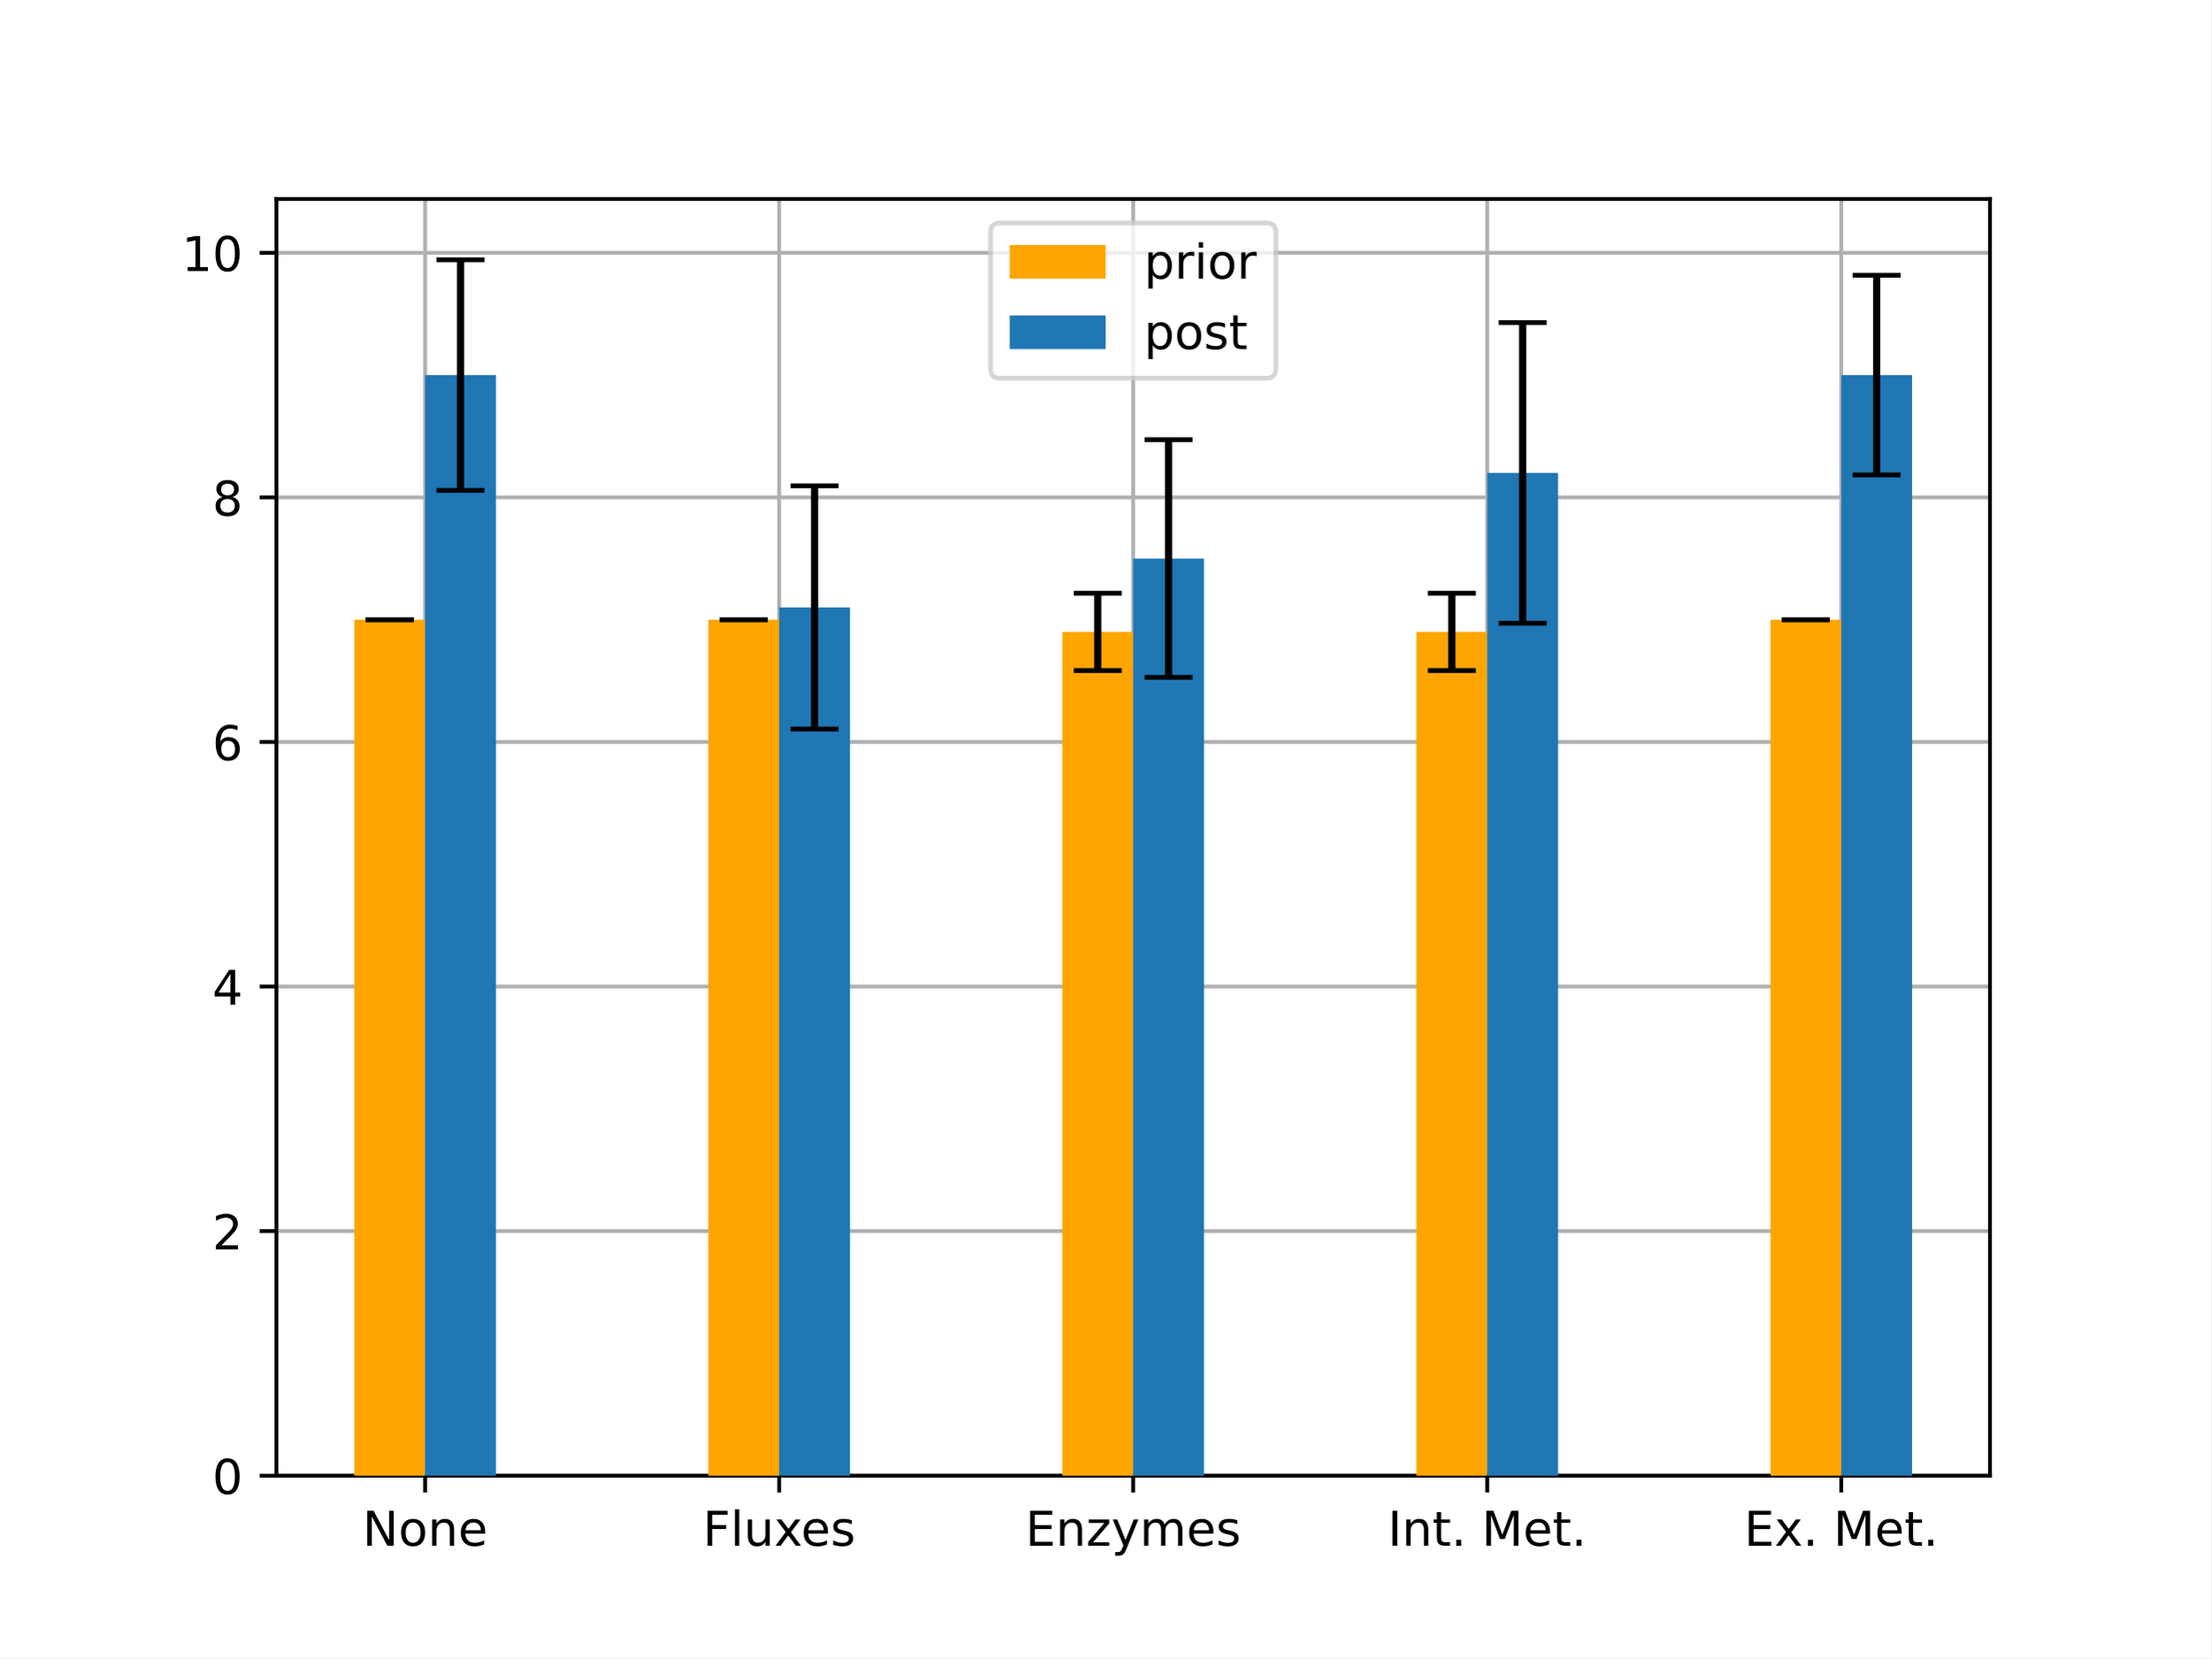
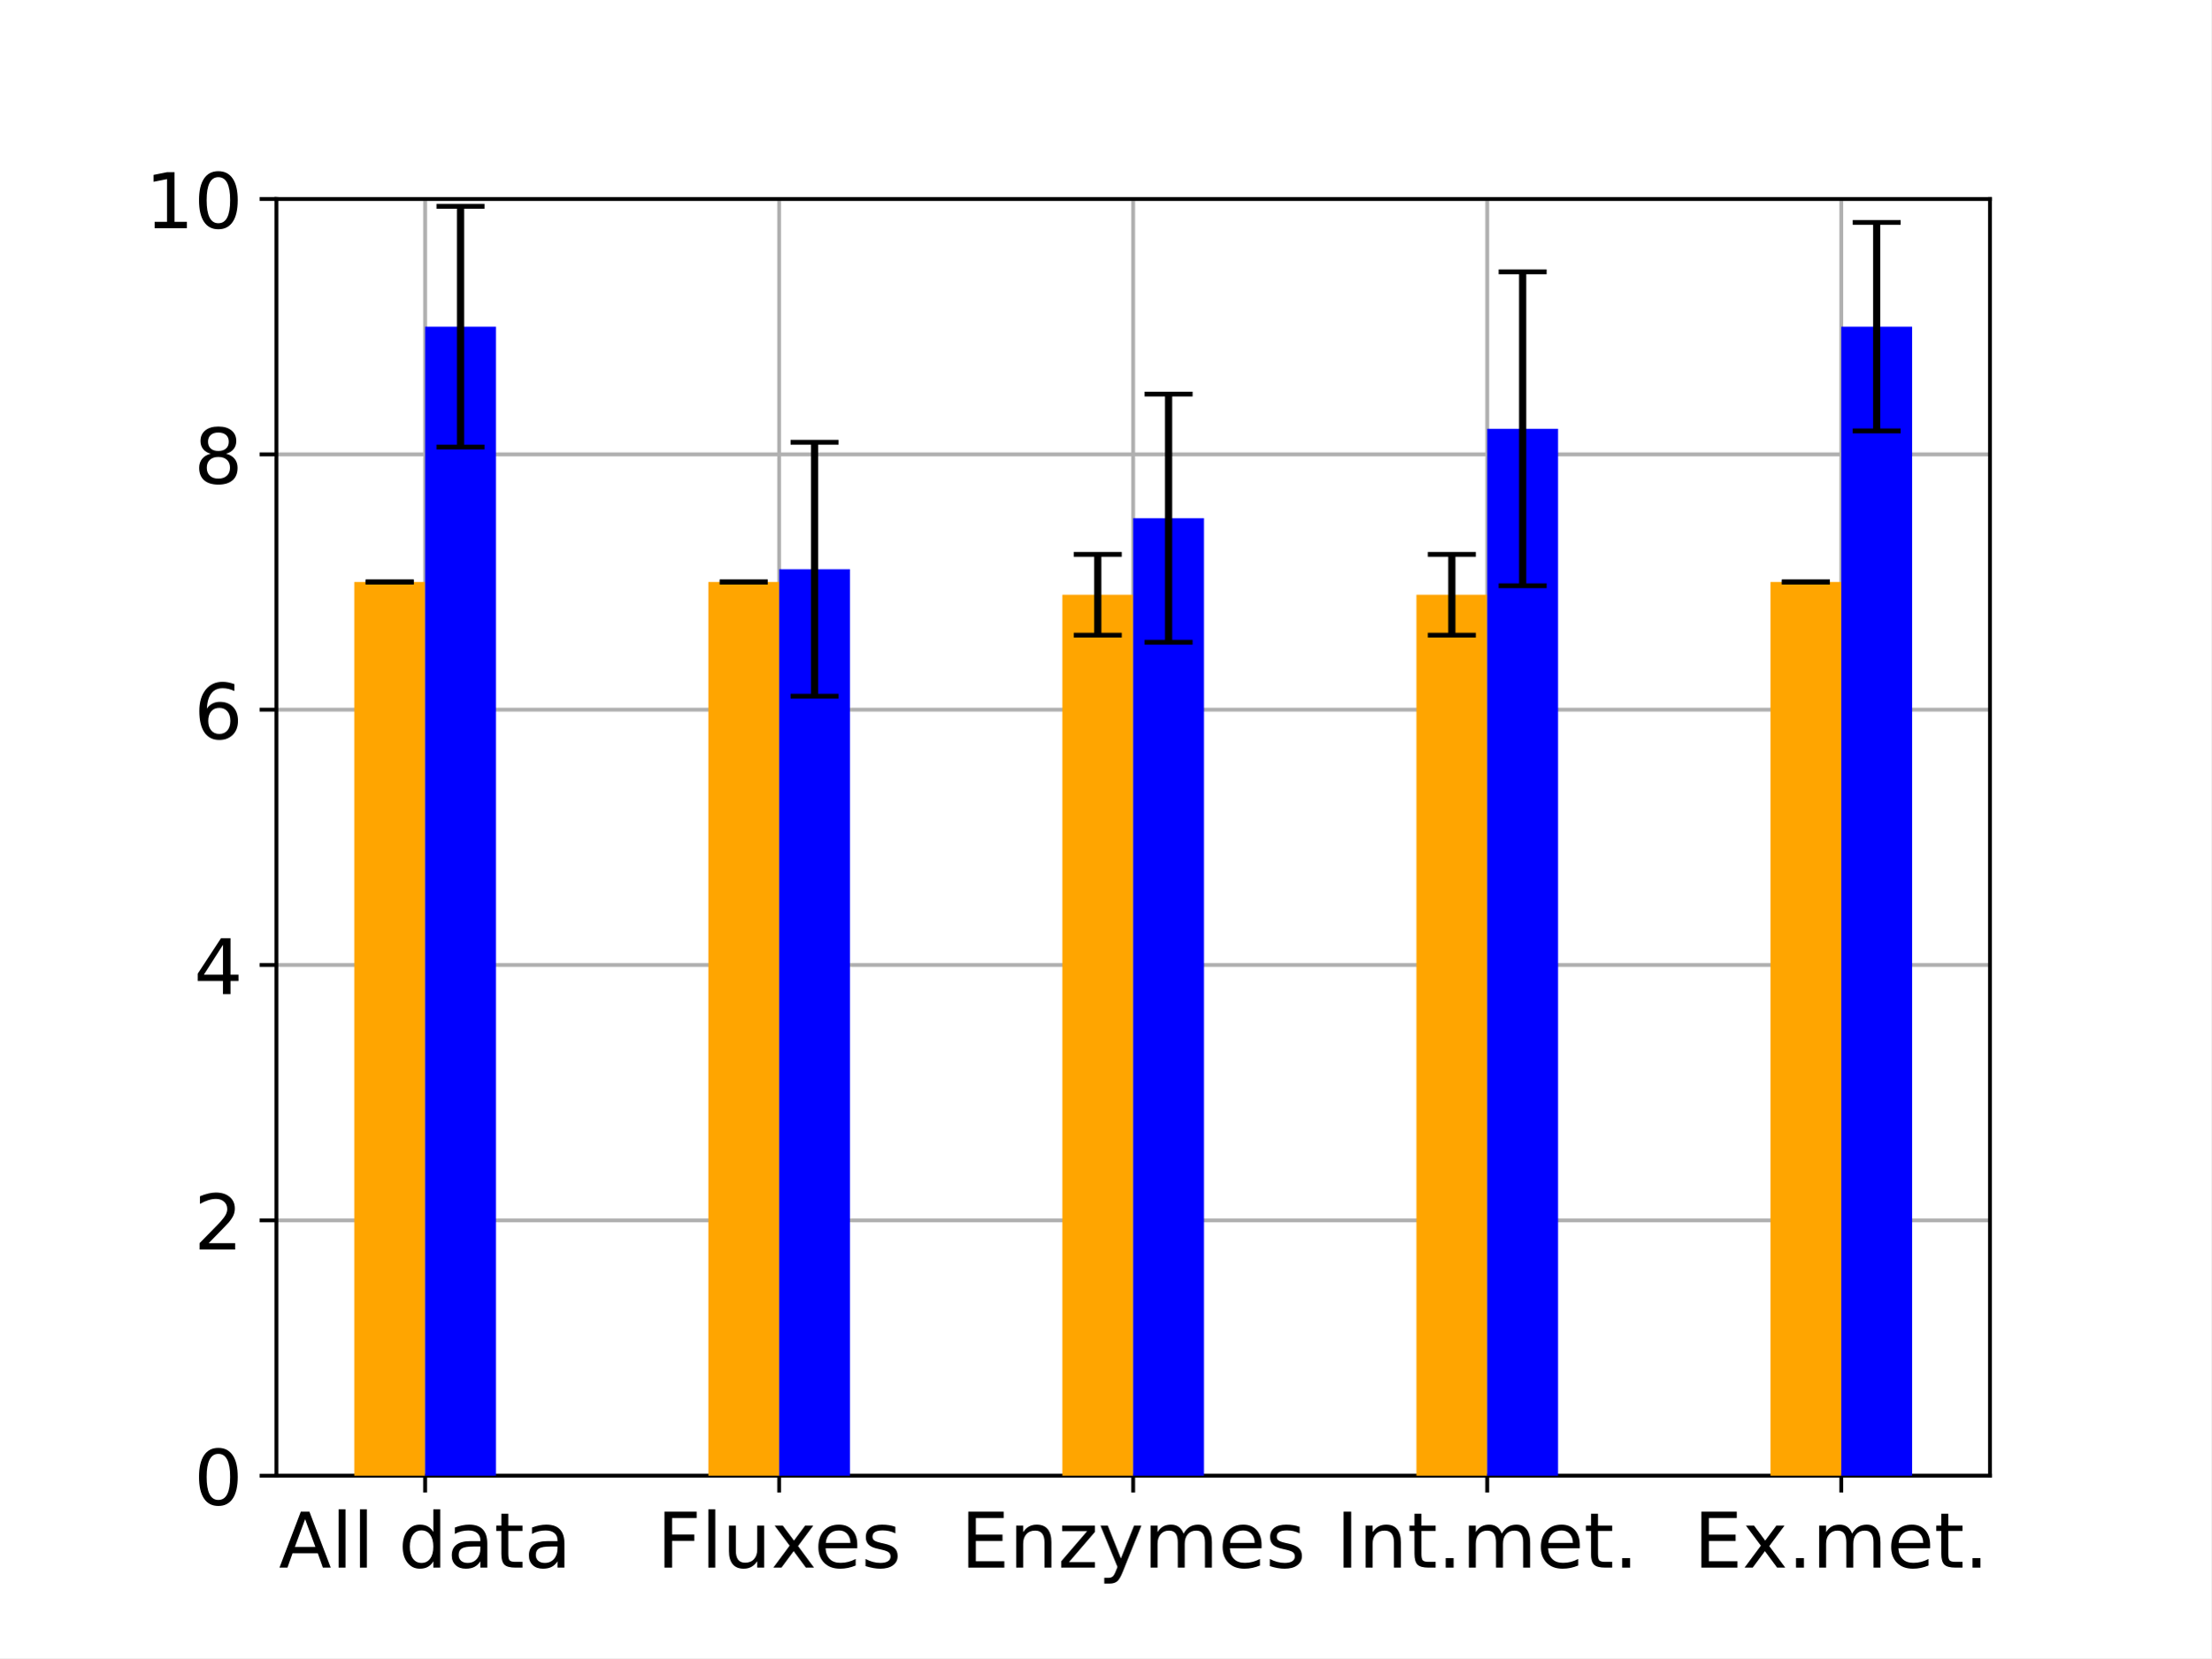
<svg xmlns="http://www.w3.org/2000/svg" xmlns:xlink="http://www.w3.org/1999/xlink" width="460.8pt" height="345.6pt" viewBox="0 0 460.8 345.6" version="1.1">
  <defs>
    <style type="text/css">*{stroke-linejoin: round; stroke-linecap: butt}</style>
  </defs>
  <g id="figure_1">
    <g id="patch_1">
      <path d="M 0 345.6  L 460.8 345.6  L 460.8 0  L 0 0  z " style="fill: #ffffff" />
    </g>
    <g id="axes_1">
      <g id="patch_2">
        <path d="M 57.6 307.584  L 414.72 307.584  L 414.72 41.472  L 57.6 41.472  z " style="fill: #ffffff" />
      </g>
      <g id="matplotlib.axis_1">
        <g id="xtick_1">
          <g id="line2d_1">
-             <path d="M 88.59 307.584  L 88.59 41.472  " clip-path="url(#p40e508826d)" style="fill: none; stroke: #b0b0b0; stroke-width: 0.8; stroke-linecap: square" />
+             <path d="M 88.59 307.584  L 88.59 41.472  " clip-path="url(#p45a0f484dc)" style="fill: none; stroke: #b0b0b0; stroke-width: 0.8; stroke-linecap: square" />
          </g>
          <g id="line2d_2">
            <defs>
-               <path id="m9dbc9ef45d" d="M 0 0  L 0 3.5  " style="stroke: #000000; stroke-width: 0.8" />
+               <path id="mfc4512eeba" d="M 0 0  L 0 3.5  " style="stroke: #000000; stroke-width: 0.8" />
            </defs>
            <g>
-               <use xlink:href="#m9dbc9ef45d" x="88.59" y="307.584" style="stroke: #000000; stroke-width: 0.8" />
+               <use xlink:href="#mfc4512eeba" x="88.59" y="307.584" style="stroke: #000000; stroke-width: 0.8" />
            </g>
          </g>
          <g id="text_1">
-             <g transform="translate(75.54444 322.1824) scale(0.1 -0.1)">
-               <defs>
-                 <path id="DejaVuSans-4e" d="M 628 4666  L 1478 4666  L 3547 763  L 3547 4666  L 4159 4666  L 4159 0  L 3309 0  L 1241 3903  L 1241 0  L 628 0  L 628 4666  z " transform="scale(0.015625)" />
-                 <path id="DejaVuSans-6f" d="M 1959 3097  Q 1497 3097 1228 2736  Q 959 2375 959 1747  Q 959 1119 1226 758  Q 1494 397 1959 397  Q 2419 397 2687 759  Q 2956 1122 2956 1747  Q 2956 2369 2687 2733  Q 2419 3097 1959 3097  z M 1959 3584  Q 2709 3584 3137 3096  Q 3566 2609 3566 1747  Q 3566 888 3137 398  Q 2709 -91 1959 -91  Q 1206 -91 779 398  Q 353 888 353 1747  Q 353 2609 779 3096  Q 1206 3584 1959 3584  z " transform="scale(0.015625)" />
-                 <path id="DejaVuSans-6e" d="M 3513 2113  L 3513 0  L 2938 0  L 2938 2094  Q 2938 2591 2744 2837  Q 2550 3084 2163 3084  Q 1697 3084 1428 2787  Q 1159 2491 1159 1978  L 1159 0  L 581 0  L 581 3500  L 1159 3500  L 1159 2956  Q 1366 3272 1645 3428  Q 1925 3584 2291 3584  Q 2894 3584 3203 3211  Q 3513 2838 3513 2113  z " transform="scale(0.015625)" />
-                 <path id="DejaVuSans-65" d="M 3597 1894  L 3597 1613  L 953 1613  Q 991 1019 1311 708  Q 1631 397 2203 397  Q 2534 397 2845 478  Q 3156 559 3463 722  L 3463 178  Q 3153 47 2828 -22  Q 2503 -91 2169 -91  Q 1331 -91 842 396  Q 353 884 353 1716  Q 353 2575 817 3079  Q 1281 3584 2069 3584  Q 2775 3584 3186 3129  Q 3597 2675 3597 1894  z M 3022 2063  Q 3016 2534 2758 2815  Q 2500 3097 2075 3097  Q 1594 3097 1305 2825  Q 1016 2553 972 2059  L 3022 2063  z " transform="scale(0.015625)" />
-               </defs>
-               <use xlink:href="#DejaVuSans-4e" />
-               <use xlink:href="#DejaVuSans-6f" x="74.805" />
-               <use xlink:href="#DejaVuSans-6e" x="135.986" />
-               <use xlink:href="#DejaVuSans-65" x="199.365" />
+             <g transform="translate(58.10975 326.7415) scale(0.16 -0.16)">
+               <defs>
+                 <path id="DejaVuSans-41" d="M 2188 4044  L 1331 1722  L 3047 1722  L 2188 4044  z M 1831 4666  L 2547 4666  L 4325 0  L 3669 0  L 3244 1197  L 1141 1197  L 716 0  L 50 0  L 1831 4666  z " transform="scale(0.015625)" />
+                 <path id="DejaVuSans-6c" d="M 603 4863  L 1178 4863  L 1178 0  L 603 0  L 603 4863  z " transform="scale(0.015625)" />
+                 <path id="DejaVuSans-20" transform="scale(0.015625)" />
+                 <path id="DejaVuSans-64" d="M 2906 2969  L 2906 4863  L 3481 4863  L 3481 0  L 2906 0  L 2906 525  Q 2725 213 2448 61  Q 2172 -91 1784 -91  Q 1150 -91 751 415  Q 353 922 353 1747  Q 353 2572 751 3078  Q 1150 3584 1784 3584  Q 2172 3584 2448 3432  Q 2725 3281 2906 2969  z M 947 1747  Q 947 1113 1208 752  Q 1469 391 1925 391  Q 2381 391 2643 752  Q 2906 1113 2906 1747  Q 2906 2381 2643 2742  Q 2381 3103 1925 3103  Q 1469 3103 1208 2742  Q 947 2381 947 1747  z " transform="scale(0.015625)" />
+                 <path id="DejaVuSans-61" d="M 2194 1759  Q 1497 1759 1228 1600  Q 959 1441 959 1056  Q 959 750 1161 570  Q 1363 391 1709 391  Q 2188 391 2477 730  Q 2766 1069 2766 1631  L 2766 1759  L 2194 1759  z M 3341 1997  L 3341 0  L 2766 0  L 2766 531  Q 2569 213 2275 61  Q 1981 -91 1556 -91  Q 1019 -91 701 211  Q 384 513 384 1019  Q 384 1609 779 1909  Q 1175 2209 1959 2209  L 2766 2209  L 2766 2266  Q 2766 2663 2505 2880  Q 2244 3097 1772 3097  Q 1472 3097 1187 3025  Q 903 2953 641 2809  L 641 3341  Q 956 3463 1253 3523  Q 1550 3584 1831 3584  Q 2591 3584 2966 3190  Q 3341 2797 3341 1997  z " transform="scale(0.015625)" />
+                 <path id="DejaVuSans-74" d="M 1172 4494  L 1172 3500  L 2356 3500  L 2356 3053  L 1172 3053  L 1172 1153  Q 1172 725 1289 603  Q 1406 481 1766 481  L 2356 481  L 2356 0  L 1766 0  Q 1100 0 847 248  Q 594 497 594 1153  L 594 3053  L 172 3053  L 172 3500  L 594 3500  L 594 4494  L 1172 4494  z " transform="scale(0.015625)" />
+               </defs>
+               <use xlink:href="#DejaVuSans-41" />
+               <use xlink:href="#DejaVuSans-6c" x="68.408" />
+               <use xlink:href="#DejaVuSans-6c" x="96.191" />
+               <use xlink:href="#DejaVuSans-20" x="123.975" />
+               <use xlink:href="#DejaVuSans-64" x="155.762" />
+               <use xlink:href="#DejaVuSans-61" x="219.238" />
+               <use xlink:href="#DejaVuSans-74" x="280.518" />
+               <use xlink:href="#DejaVuSans-61" x="319.727" />
            </g>
          </g>
        </g>
        <g id="xtick_2">
          <g id="line2d_3">
-             <path d="M 162.375 307.584  L 162.375 41.472  " clip-path="url(#p40e508826d)" style="fill: none; stroke: #b0b0b0; stroke-width: 0.8; stroke-linecap: square" />
+             <path d="M 162.375 307.584  L 162.375 41.472  " clip-path="url(#p45a0f484dc)" style="fill: none; stroke: #b0b0b0; stroke-width: 0.8; stroke-linecap: square" />
          </g>
          <g id="line2d_4">
            <g>
-               <use xlink:href="#m9dbc9ef45d" x="162.375" y="307.584" style="stroke: #000000; stroke-width: 0.8" />
+               <use xlink:href="#mfc4512eeba" x="162.375" y="307.584" style="stroke: #000000; stroke-width: 0.8" />
            </g>
          </g>
          <g id="text_2">
-             <g transform="translate(146.4569 322.1824) scale(0.1 -0.1)">
+             <g transform="translate(136.9061 326.7415) scale(0.16 -0.16)">
              <defs>
                <path id="DejaVuSans-46" d="M 628 4666  L 3309 4666  L 3309 4134  L 1259 4134  L 1259 2759  L 3109 2759  L 3109 2228  L 1259 2228  L 1259 0  L 628 0  L 628 4666  z " transform="scale(0.015625)" />
-                 <path id="DejaVuSans-6c" d="M 603 4863  L 1178 4863  L 1178 0  L 603 0  L 603 4863  z " transform="scale(0.015625)" />
                <path id="DejaVuSans-75" d="M 544 1381  L 544 3500  L 1119 3500  L 1119 1403  Q 1119 906 1312 657  Q 1506 409 1894 409  Q 2359 409 2629 706  Q 2900 1003 2900 1516  L 2900 3500  L 3475 3500  L 3475 0  L 2900 0  L 2900 538  Q 2691 219 2414 64  Q 2138 -91 1772 -91  Q 1169 -91 856 284  Q 544 659 544 1381  z M 1991 3584  L 1991 3584  z " transform="scale(0.015625)" />
                <path id="DejaVuSans-78" d="M 3513 3500  L 2247 1797  L 3578 0  L 2900 0  L 1881 1375  L 863 0  L 184 0  L 1544 1831  L 300 3500  L 978 3500  L 1906 2253  L 2834 3500  L 3513 3500  z " transform="scale(0.015625)" />
+                 <path id="DejaVuSans-65" d="M 3597 1894  L 3597 1613  L 953 1613  Q 991 1019 1311 708  Q 1631 397 2203 397  Q 2534 397 2845 478  Q 3156 559 3463 722  L 3463 178  Q 3153 47 2828 -22  Q 2503 -91 2169 -91  Q 1331 -91 842 396  Q 353 884 353 1716  Q 353 2575 817 3079  Q 1281 3584 2069 3584  Q 2775 3584 3186 3129  Q 3597 2675 3597 1894  z M 3022 2063  Q 3016 2534 2758 2815  Q 2500 3097 2075 3097  Q 1594 3097 1305 2825  Q 1016 2553 972 2059  L 3022 2063  z " transform="scale(0.015625)" />
                <path id="DejaVuSans-73" d="M 2834 3397  L 2834 2853  Q 2591 2978 2328 3040  Q 2066 3103 1784 3103  Q 1356 3103 1142 2972  Q 928 2841 928 2578  Q 928 2378 1081 2264  Q 1234 2150 1697 2047  L 1894 2003  Q 2506 1872 2764 1633  Q 3022 1394 3022 966  Q 3022 478 2636 193  Q 2250 -91 1575 -91  Q 1294 -91 989 -36  Q 684 19 347 128  L 347 722  Q 666 556 975 473  Q 1284 391 1588 391  Q 1994 391 2212 530  Q 2431 669 2431 922  Q 2431 1156 2273 1281  Q 2116 1406 1581 1522  L 1381 1569  Q 847 1681 609 1914  Q 372 2147 372 2553  Q 372 3047 722 3315  Q 1072 3584 1716 3584  Q 2034 3584 2315 3537  Q 2597 3491 2834 3397  z " transform="scale(0.015625)" />
              </defs>
              <use xlink:href="#DejaVuSans-46" />
              <use xlink:href="#DejaVuSans-6c" x="57.52" />
              <use xlink:href="#DejaVuSans-75" x="85.303" />
              <use xlink:href="#DejaVuSans-78" x="148.682" />
              <use xlink:href="#DejaVuSans-65" x="204.736" />
              <use xlink:href="#DejaVuSans-73" x="266.26" />
            </g>
          </g>
        </g>
        <g id="xtick_3">
          <g id="line2d_5">
-             <path d="M 236.16 307.584  L 236.16 41.472  " clip-path="url(#p40e508826d)" style="fill: none; stroke: #b0b0b0; stroke-width: 0.8; stroke-linecap: square" />
+             <path d="M 236.16 307.584  L 236.16 41.472  " clip-path="url(#p45a0f484dc)" style="fill: none; stroke: #b0b0b0; stroke-width: 0.8; stroke-linecap: square" />
          </g>
          <g id="line2d_6">
            <g>
-               <use xlink:href="#m9dbc9ef45d" x="236.16" y="307.584" style="stroke: #000000; stroke-width: 0.8" />
+               <use xlink:href="#mfc4512eeba" x="236.16" y="307.584" style="stroke: #000000; stroke-width: 0.8" />
            </g>
          </g>
          <g id="text_3">
-             <g transform="translate(213.6967 322.1824) scale(0.1 -0.1)">
+             <g transform="translate(200.2188 326.7415) scale(0.16 -0.16)">
              <defs>
                <path id="DejaVuSans-45" d="M 628 4666  L 3578 4666  L 3578 4134  L 1259 4134  L 1259 2753  L 3481 2753  L 3481 2222  L 1259 2222  L 1259 531  L 3634 531  L 3634 0  L 628 0  L 628 4666  z " transform="scale(0.015625)" />
+                 <path id="DejaVuSans-6e" d="M 3513 2113  L 3513 0  L 2938 0  L 2938 2094  Q 2938 2591 2744 2837  Q 2550 3084 2163 3084  Q 1697 3084 1428 2787  Q 1159 2491 1159 1978  L 1159 0  L 581 0  L 581 3500  L 1159 3500  L 1159 2956  Q 1366 3272 1645 3428  Q 1925 3584 2291 3584  Q 2894 3584 3203 3211  Q 3513 2838 3513 2113  z " transform="scale(0.015625)" />
                <path id="DejaVuSans-7a" d="M 353 3500  L 3084 3500  L 3084 2975  L 922 459  L 3084 459  L 3084 0  L 275 0  L 275 525  L 2438 3041  L 353 3041  L 353 3500  z " transform="scale(0.015625)" />
                <path id="DejaVuSans-79" d="M 2059 -325  Q 1816 -950 1584 -1140  Q 1353 -1331 966 -1331  L 506 -1331  L 506 -850  L 844 -850  Q 1081 -850 1212 -737  Q 1344 -625 1503 -206  L 1606 56  L 191 3500  L 800 3500  L 1894 763  L 2988 3500  L 3597 3500  L 2059 -325  z " transform="scale(0.015625)" />
                <path id="DejaVuSans-6d" d="M 3328 2828  Q 3544 3216 3844 3400  Q 4144 3584 4550 3584  Q 5097 3584 5394 3201  Q 5691 2819 5691 2113  L 5691 0  L 5113 0  L 5113 2094  Q 5113 2597 4934 2840  Q 4756 3084 4391 3084  Q 3944 3084 3684 2787  Q 3425 2491 3425 1978  L 3425 0  L 2847 0  L 2847 2094  Q 2847 2600 2669 2842  Q 2491 3084 2119 3084  Q 1678 3084 1418 2786  Q 1159 2488 1159 1978  L 1159 0  L 581 0  L 581 3500  L 1159 3500  L 1159 2956  Q 1356 3278 1631 3431  Q 1906 3584 2284 3584  Q 2666 3584 2933 3390  Q 3200 3197 3328 2828  z " transform="scale(0.015625)" />
              </defs>
              <use xlink:href="#DejaVuSans-45" />
              <use xlink:href="#DejaVuSans-6e" x="63.184" />
              <use xlink:href="#DejaVuSans-7a" x="126.562" />
              <use xlink:href="#DejaVuSans-79" x="179.053" />
              <use xlink:href="#DejaVuSans-6d" x="238.232" />
              <use xlink:href="#DejaVuSans-65" x="335.645" />
              <use xlink:href="#DejaVuSans-73" x="397.168" />
            </g>
          </g>
        </g>
        <g id="xtick_4">
          <g id="line2d_7">
-             <path d="M 309.945 307.584  L 309.945 41.472  " clip-path="url(#p40e508826d)" style="fill: none; stroke: #b0b0b0; stroke-width: 0.8; stroke-linecap: square" />
+             <path d="M 309.945 307.584  L 309.945 41.472  " clip-path="url(#p45a0f484dc)" style="fill: none; stroke: #b0b0b0; stroke-width: 0.8; stroke-linecap: square" />
          </g>
          <g id="line2d_8">
            <g>
-               <use xlink:href="#m9dbc9ef45d" x="309.945" y="307.584" style="stroke: #000000; stroke-width: 0.8" />
+               <use xlink:href="#mfc4512eeba" x="309.945" y="307.584" style="stroke: #000000; stroke-width: 0.8" />
            </g>
          </g>
          <g id="text_4">
-             <g transform="translate(289.2232 322.1824) scale(0.1 -0.1)">
+             <g transform="translate(278.4426 326.7415) scale(0.16 -0.16)">
              <defs>
                <path id="DejaVuSans-49" d="M 628 4666  L 1259 4666  L 1259 0  L 628 0  L 628 4666  z " transform="scale(0.015625)" />
-                 <path id="DejaVuSans-74" d="M 1172 4494  L 1172 3500  L 2356 3500  L 2356 3053  L 1172 3053  L 1172 1153  Q 1172 725 1289 603  Q 1406 481 1766 481  L 2356 481  L 2356 0  L 1766 0  Q 1100 0 847 248  Q 594 497 594 1153  L 594 3053  L 172 3053  L 172 3500  L 594 3500  L 594 4494  L 1172 4494  z " transform="scale(0.015625)" />
                <path id="DejaVuSans-2e" d="M 684 794  L 1344 794  L 1344 0  L 684 0  L 684 794  z " transform="scale(0.015625)" />
-                 <path id="DejaVuSans-20" transform="scale(0.015625)" />
-                 <path id="DejaVuSans-4d" d="M 628 4666  L 1569 4666  L 2759 1491  L 3956 4666  L 4897 4666  L 4897 0  L 4281 0  L 4281 4097  L 3078 897  L 2444 897  L 1241 4097  L 1241 0  L 628 0  L 628 4666  z " transform="scale(0.015625)" />
              </defs>
              <use xlink:href="#DejaVuSans-49" />
              <use xlink:href="#DejaVuSans-6e" x="29.492" />
              <use xlink:href="#DejaVuSans-74" x="92.871" />
              <use xlink:href="#DejaVuSans-2e" x="132.08" />
-               <use xlink:href="#DejaVuSans-20" x="163.867" />
-               <use xlink:href="#DejaVuSans-4d" x="195.654" />
-               <use xlink:href="#DejaVuSans-65" x="281.934" />
-               <use xlink:href="#DejaVuSans-74" x="343.457" />
-               <use xlink:href="#DejaVuSans-2e" x="382.666" />
+               <use xlink:href="#DejaVuSans-6d" x="163.867" />
+               <use xlink:href="#DejaVuSans-65" x="261.279" />
+               <use xlink:href="#DejaVuSans-74" x="322.803" />
+               <use xlink:href="#DejaVuSans-2e" x="362.012" />
            </g>
          </g>
        </g>
        <g id="xtick_5">
          <g id="line2d_9">
-             <path d="M 383.73 307.584  L 383.73 41.472  " clip-path="url(#p40e508826d)" style="fill: none; stroke: #b0b0b0; stroke-width: 0.8; stroke-linecap: square" />
+             <path d="M 383.73 307.584  L 383.73 41.472  " clip-path="url(#p45a0f484dc)" style="fill: none; stroke: #b0b0b0; stroke-width: 0.8; stroke-linecap: square" />
          </g>
          <g id="line2d_10">
            <g>
-               <use xlink:href="#m9dbc9ef45d" x="383.73" y="307.584" style="stroke: #000000; stroke-width: 0.8" />
+               <use xlink:href="#mfc4512eeba" x="383.73" y="307.584" style="stroke: #000000; stroke-width: 0.8" />
            </g>
          </g>
          <g id="text_5">
-             <g transform="translate(363.4935 322.1824) scale(0.1 -0.1)">
+             <g transform="translate(353.004 326.7415) scale(0.16 -0.16)">
              <use xlink:href="#DejaVuSans-45" />
              <use xlink:href="#DejaVuSans-78" x="63.184" />
              <use xlink:href="#DejaVuSans-2e" x="122.363" />
-               <use xlink:href="#DejaVuSans-20" x="154.15" />
-               <use xlink:href="#DejaVuSans-4d" x="185.938" />
-               <use xlink:href="#DejaVuSans-65" x="272.217" />
-               <use xlink:href="#DejaVuSans-74" x="333.74" />
-               <use xlink:href="#DejaVuSans-2e" x="372.949" />
+               <use xlink:href="#DejaVuSans-6d" x="154.15" />
+               <use xlink:href="#DejaVuSans-65" x="251.562" />
+               <use xlink:href="#DejaVuSans-74" x="313.086" />
+               <use xlink:href="#DejaVuSans-2e" x="352.295" />
            </g>
          </g>
        </g>
      </g>
      <g id="matplotlib.axis_2">
        <g id="ytick_1">
          <g id="line2d_11">
-             <path d="M 57.6 307.584  L 414.72 307.584  " clip-path="url(#p40e508826d)" style="fill: none; stroke: #b0b0b0; stroke-width: 0.8; stroke-linecap: square" />
+             <path d="M 57.6 307.584  L 414.72 307.584  " clip-path="url(#p45a0f484dc)" style="fill: none; stroke: #b0b0b0; stroke-width: 0.8; stroke-linecap: square" />
          </g>
          <g id="line2d_12">
            <defs>
-               <path id="m604cf6ab5d" d="M 0 0  L -3.5 0  " style="stroke: #000000; stroke-width: 0.8" />
+               <path id="m283f4c95e5" d="M 0 0  L -3.5 0  " style="stroke: #000000; stroke-width: 0.8" />
            </defs>
            <g>
-               <use xlink:href="#m604cf6ab5d" x="57.6" y="307.584" style="stroke: #000000; stroke-width: 0.8" />
+               <use xlink:href="#m283f4c95e5" x="57.6" y="307.584" style="stroke: #000000; stroke-width: 0.8" />
            </g>
          </g>
          <g id="text_6">
-             <g transform="translate(44.2375 311.3832) scale(0.1 -0.1)">
+             <g transform="translate(40.42 313.6628) scale(0.16 -0.16)">
              <defs>
                <path id="DejaVuSans-30" d="M 2034 4250  Q 1547 4250 1301 3770  Q 1056 3291 1056 2328  Q 1056 1369 1301 889  Q 1547 409 2034 409  Q 2525 409 2770 889  Q 3016 1369 3016 2328  Q 3016 3291 2770 3770  Q 2525 4250 2034 4250  z M 2034 4750  Q 2819 4750 3233 4129  Q 3647 3509 3647 2328  Q 3647 1150 3233 529  Q 2819 -91 2034 -91  Q 1250 -91 836 529  Q 422 1150 422 2328  Q 422 3509 836 4129  Q 1250 4750 2034 4750  z " transform="scale(0.015625)" />
              </defs>
              <use xlink:href="#DejaVuSans-30" />
            </g>
          </g>
        </g>
        <g id="ytick_2">
          <g id="line2d_13">
-             <path d="M 57.6 256.604  L 414.72 256.604  " clip-path="url(#p40e508826d)" style="fill: none; stroke: #b0b0b0; stroke-width: 0.8; stroke-linecap: square" />
+             <path d="M 57.6 254.362  L 414.72 254.362  " clip-path="url(#p45a0f484dc)" style="fill: none; stroke: #b0b0b0; stroke-width: 0.8; stroke-linecap: square" />
          </g>
          <g id="line2d_14">
            <g>
-               <use xlink:href="#m604cf6ab5d" x="57.6" y="256.604" style="stroke: #000000; stroke-width: 0.8" />
+               <use xlink:href="#m283f4c95e5" x="57.6" y="254.362" style="stroke: #000000; stroke-width: 0.8" />
            </g>
          </g>
          <g id="text_7">
-             <g transform="translate(44.2375 260.4037) scale(0.1 -0.1)">
+             <g transform="translate(40.42 260.4404) scale(0.16 -0.16)">
              <defs>
                <path id="DejaVuSans-32" d="M 1228 531  L 3431 531  L 3431 0  L 469 0  L 469 531  Q 828 903 1448 1529  Q 2069 2156 2228 2338  Q 2531 2678 2651 2914  Q 2772 3150 2772 3378  Q 2772 3750 2511 3984  Q 2250 4219 1831 4219  Q 1534 4219 1204 4116  Q 875 4013 500 3803  L 500 4441  Q 881 4594 1212 4672  Q 1544 4750 1819 4750  Q 2544 4750 2975 4387  Q 3406 4025 3406 3419  Q 3406 3131 3298 2873  Q 3191 2616 2906 2266  Q 2828 2175 2409 1742  Q 1991 1309 1228 531  z " transform="scale(0.015625)" />
              </defs>
              <use xlink:href="#DejaVuSans-32" />
            </g>
          </g>
        </g>
        <g id="ytick_3">
          <g id="line2d_15">
-             <path d="M 57.6 205.625  L 414.72 205.625  " clip-path="url(#p40e508826d)" style="fill: none; stroke: #b0b0b0; stroke-width: 0.8; stroke-linecap: square" />
+             <path d="M 57.6 201.139  L 414.72 201.139  " clip-path="url(#p45a0f484dc)" style="fill: none; stroke: #b0b0b0; stroke-width: 0.8; stroke-linecap: square" />
          </g>
          <g id="line2d_16">
            <g>
-               <use xlink:href="#m604cf6ab5d" x="57.6" y="205.625" style="stroke: #000000; stroke-width: 0.8" />
+               <use xlink:href="#m283f4c95e5" x="57.6" y="201.139" style="stroke: #000000; stroke-width: 0.8" />
            </g>
          </g>
          <g id="text_8">
-             <g transform="translate(44.2375 209.4241) scale(0.1 -0.1)">
+             <g transform="translate(40.42 207.218) scale(0.16 -0.16)">
              <defs>
                <path id="DejaVuSans-34" d="M 2419 4116  L 825 1625  L 2419 1625  L 2419 4116  z M 2253 4666  L 3047 4666  L 3047 1625  L 3713 1625  L 3713 1100  L 3047 1100  L 3047 0  L 2419 0  L 2419 1100  L 313 1100  L 313 1709  L 2253 4666  z " transform="scale(0.015625)" />
              </defs>
              <use xlink:href="#DejaVuSans-34" />
            </g>
          </g>
        </g>
        <g id="ytick_4">
          <g id="line2d_17">
-             <path d="M 57.6 154.645  L 414.72 154.645  " clip-path="url(#p40e508826d)" style="fill: none; stroke: #b0b0b0; stroke-width: 0.8; stroke-linecap: square" />
+             <path d="M 57.6 147.917  L 414.72 147.917  " clip-path="url(#p45a0f484dc)" style="fill: none; stroke: #b0b0b0; stroke-width: 0.8; stroke-linecap: square" />
          </g>
          <g id="line2d_18">
            <g>
-               <use xlink:href="#m604cf6ab5d" x="57.6" y="154.645" style="stroke: #000000; stroke-width: 0.8" />
+               <use xlink:href="#m283f4c95e5" x="57.6" y="147.917" style="stroke: #000000; stroke-width: 0.8" />
            </g>
          </g>
          <g id="text_9">
-             <g transform="translate(44.2375 158.4445) scale(0.1 -0.1)">
+             <g transform="translate(40.42 153.9956) scale(0.16 -0.16)">
              <defs>
                <path id="DejaVuSans-36" d="M 2113 2584  Q 1688 2584 1439 2293  Q 1191 2003 1191 1497  Q 1191 994 1439 701  Q 1688 409 2113 409  Q 2538 409 2786 701  Q 3034 994 3034 1497  Q 3034 2003 2786 2293  Q 2538 2584 2113 2584  z M 3366 4563  L 3366 3988  Q 3128 4100 2886 4159  Q 2644 4219 2406 4219  Q 1781 4219 1451 3797  Q 1122 3375 1075 2522  Q 1259 2794 1537 2939  Q 1816 3084 2150 3084  Q 2853 3084 3261 2657  Q 3669 2231 3669 1497  Q 3669 778 3244 343  Q 2819 -91 2113 -91  Q 1303 -91 875 529  Q 447 1150 447 2328  Q 447 3434 972 4092  Q 1497 4750 2381 4750  Q 2619 4750 2861 4703  Q 3103 4656 3366 4563  z " transform="scale(0.015625)" />
              </defs>
              <use xlink:href="#DejaVuSans-36" />
            </g>
          </g>
        </g>
        <g id="ytick_5">
          <g id="line2d_19">
-             <path d="M 57.6 103.666  L 414.72 103.666  " clip-path="url(#p40e508826d)" style="fill: none; stroke: #b0b0b0; stroke-width: 0.8; stroke-linecap: square" />
+             <path d="M 57.6 94.694  L 414.72 94.694  " clip-path="url(#p45a0f484dc)" style="fill: none; stroke: #b0b0b0; stroke-width: 0.8; stroke-linecap: square" />
          </g>
          <g id="line2d_20">
            <g>
-               <use xlink:href="#m604cf6ab5d" x="57.6" y="103.666" style="stroke: #000000; stroke-width: 0.8" />
+               <use xlink:href="#m283f4c95e5" x="57.6" y="94.694" style="stroke: #000000; stroke-width: 0.8" />
            </g>
          </g>
          <g id="text_10">
-             <g transform="translate(44.2375 107.465) scale(0.1 -0.1)">
+             <g transform="translate(40.42 100.7732) scale(0.16 -0.16)">
              <defs>
                <path id="DejaVuSans-38" d="M 2034 2216  Q 1584 2216 1326 1975  Q 1069 1734 1069 1313  Q 1069 891 1326 650  Q 1584 409 2034 409  Q 2484 409 2743 651  Q 3003 894 3003 1313  Q 3003 1734 2745 1975  Q 2488 2216 2034 2216  z M 1403 2484  Q 997 2584 770 2862  Q 544 3141 544 3541  Q 544 4100 942 4425  Q 1341 4750 2034 4750  Q 2731 4750 3128 4425  Q 3525 4100 3525 3541  Q 3525 3141 3298 2862  Q 3072 2584 2669 2484  Q 3125 2378 3379 2068  Q 3634 1759 3634 1313  Q 3634 634 3220 271  Q 2806 -91 2034 -91  Q 1263 -91 848 271  Q 434 634 434 1313  Q 434 1759 690 2068  Q 947 2378 1403 2484  z M 1172 3481  Q 1172 3119 1398 2916  Q 1625 2713 2034 2713  Q 2441 2713 2670 2916  Q 2900 3119 2900 3481  Q 2900 3844 2670 4047  Q 2441 4250 2034 4250  Q 1625 4250 1398 4047  Q 1172 3844 1172 3481  z " transform="scale(0.015625)" />
              </defs>
              <use xlink:href="#DejaVuSans-38" />
            </g>
          </g>
        </g>
        <g id="ytick_6">
          <g id="line2d_21">
-             <path d="M 57.6 52.686  L 414.72 52.686  " clip-path="url(#p40e508826d)" style="fill: none; stroke: #b0b0b0; stroke-width: 0.8; stroke-linecap: square" />
+             <path d="M 57.6 41.472  L 414.72 41.472  " clip-path="url(#p45a0f484dc)" style="fill: none; stroke: #b0b0b0; stroke-width: 0.8; stroke-linecap: square" />
          </g>
          <g id="line2d_22">
            <g>
-               <use xlink:href="#m604cf6ab5d" x="57.6" y="52.686" style="stroke: #000000; stroke-width: 0.8" />
+               <use xlink:href="#m283f4c95e5" x="57.6" y="41.472" style="stroke: #000000; stroke-width: 0.8" />
            </g>
          </g>
          <g id="text_11">
-             <g transform="translate(37.875 56.48543) scale(0.1 -0.1)">
+             <g transform="translate(30.24 47.55075) scale(0.16 -0.16)">
              <defs>
                <path id="DejaVuSans-31" d="M 794 531  L 1825 531  L 1825 4091  L 703 3866  L 703 4441  L 1819 4666  L 2450 4666  L 2450 531  L 3481 531  L 3481 0  L 794 0  L 794 531  z " transform="scale(0.015625)" />
              </defs>
              <use xlink:href="#DejaVuSans-31" />
              <use xlink:href="#DejaVuSans-30" x="63.623" />
            </g>
          </g>
        </g>
      </g>
      <g id="patch_3">
        <path d="M 57.6 307.584  L 57.6 41.472  " style="fill: none; stroke: #000000; stroke-width: 0.8; stroke-linejoin: miter; stroke-linecap: square" />
      </g>
      <g id="patch_4">
        <path d="M 414.72 307.584  L 414.72 41.472  " style="fill: none; stroke: #000000; stroke-width: 0.8; stroke-linejoin: miter; stroke-linecap: square" />
      </g>
      <g id="patch_5">
        <path d="M 57.6 307.584  L 414.72 307.584  " style="fill: none; stroke: #000000; stroke-width: 0.8; stroke-linejoin: miter; stroke-linecap: square" />
      </g>
      <g id="patch_6">
        <path d="M 57.6 41.472  L 414.72 41.472  " style="fill: none; stroke: #000000; stroke-width: 0.8; stroke-linejoin: miter; stroke-linecap: square" />
      </g>
-       <g id="legend_1">
-         <g id="patch_7">
-           <path d="M 208.426 78.828  L 263.894 78.828  Q 265.894 78.828 265.894 76.828  L 265.894 48.472  Q 265.894 46.472 263.894 46.472  L 208.426 46.472  Q 206.426 46.472 206.426 48.472  L 206.426 76.828  Q 206.426 78.828 208.426 78.828  z " style="fill: #ffffff; opacity: 0.8; stroke: #cccccc; stroke-linejoin: miter" />
-         </g>
-         <g id="patch_8">
-           <path d="M 210.426 58.07  L 230.426 58.07  L 230.426 51.07  L 210.426 51.07  z " style="fill: #ffa500" />
-         </g>
-         <g id="text_12">
-           <g transform="translate(238.4264 58.07044) scale(0.1 -0.1)">
-             <defs>
-               <path id="DejaVuSans-70" d="M 1159 525  L 1159 -1331  L 581 -1331  L 581 3500  L 1159 3500  L 1159 2969  Q 1341 3281 1617 3432  Q 1894 3584 2278 3584  Q 2916 3584 3314 3078  Q 3713 2572 3713 1747  Q 3713 922 3314 415  Q 2916 -91 2278 -91  Q 1894 -91 1617 61  Q 1341 213 1159 525  z M 3116 1747  Q 3116 2381 2855 2742  Q 2594 3103 2138 3103  Q 1681 3103 1420 2742  Q 1159 2381 1159 1747  Q 1159 1113 1420 752  Q 1681 391 2138 391  Q 2594 391 2855 752  Q 3116 1113 3116 1747  z " transform="scale(0.015625)" />
-               <path id="DejaVuSans-72" d="M 2631 2963  Q 2534 3019 2420 3045  Q 2306 3072 2169 3072  Q 1681 3072 1420 2755  Q 1159 2438 1159 1844  L 1159 0  L 581 0  L 581 3500  L 1159 3500  L 1159 2956  Q 1341 3275 1631 3429  Q 1922 3584 2338 3584  Q 2397 3584 2469 3576  Q 2541 3569 2628 3553  L 2631 2963  z " transform="scale(0.015625)" />
-               <path id="DejaVuSans-69" d="M 603 3500  L 1178 3500  L 1178 0  L 603 0  L 603 3500  z M 603 4863  L 1178 4863  L 1178 4134  L 603 4134  L 603 4863  z " transform="scale(0.015625)" />
-             </defs>
-             <use xlink:href="#DejaVuSans-70" />
-             <use xlink:href="#DejaVuSans-72" x="63.477" />
-             <use xlink:href="#DejaVuSans-69" x="104.59" />
-             <use xlink:href="#DejaVuSans-6f" x="132.373" />
-             <use xlink:href="#DejaVuSans-72" x="193.555" />
-           </g>
-         </g>
-         <g id="patch_9">
-           <path d="M 210.426 72.749  L 230.426 72.749  L 230.426 65.749  L 210.426 65.749  z " style="fill: #1f77b4" />
-         </g>
-         <g id="text_13">
-           <g transform="translate(238.4264 72.74856) scale(0.1 -0.1)">
-             <use xlink:href="#DejaVuSans-70" />
-             <use xlink:href="#DejaVuSans-6f" x="63.477" />
-             <use xlink:href="#DejaVuSans-73" x="124.658" />
-             <use xlink:href="#DejaVuSans-74" x="176.758" />
-           </g>
-         </g>
+       <g id="patch_7">
+         <path d="M 73.833 307.584  L 88.59 307.584  L 88.59 121.306  L 73.833 121.306  z " clip-path="url(#p45a0f484dc)" style="fill: #ffa500" />
+       </g>
+       <g id="patch_8">
+         <path d="M 147.618 307.584  L 162.375 307.584  L 162.375 121.306  L 147.618 121.306  z " clip-path="url(#p45a0f484dc)" style="fill: #ffa500" />
+       </g>
+       <g id="patch_9">
+         <path d="M 221.403 307.584  L 236.16 307.584  L 236.16 123.967  L 221.403 123.967  z " clip-path="url(#p45a0f484dc)" style="fill: #ffa500" />
      </g>
      <g id="patch_10">
-         <path d="M 73.833 307.584  L 88.59 307.584  L 88.59 129.156  L 73.833 129.156  z " clip-path="url(#p40e508826d)" style="fill: #ffa500" />
+         <path d="M 295.188 307.584  L 309.945 307.584  L 309.945 123.967  L 295.188 123.967  z " clip-path="url(#p45a0f484dc)" style="fill: #ffa500" />
      </g>
      <g id="patch_11">
-         <path d="M 147.618 307.584  L 162.375 307.584  L 162.375 129.156  L 147.618 129.156  z " clip-path="url(#p40e508826d)" style="fill: #ffa500" />
+         <path d="M 368.973 307.584  L 383.73 307.584  L 383.73 121.306  L 368.973 121.306  z " clip-path="url(#p45a0f484dc)" style="fill: #ffa500" />
      </g>
      <g id="patch_12">
-         <path d="M 221.403 307.584  L 236.16 307.584  L 236.16 131.705  L 221.403 131.705  z " clip-path="url(#p40e508826d)" style="fill: #ffa500" />
+         <path d="M 88.59 307.584  L 103.347 307.584  L 103.347 68.083  L 88.59 68.083  z " clip-path="url(#p45a0f484dc)" style="fill: #0000ff" />
      </g>
      <g id="patch_13">
-         <path d="M 295.188 307.584  L 309.945 307.584  L 309.945 131.705  L 295.188 131.705  z " clip-path="url(#p40e508826d)" style="fill: #ffa500" />
+         <path d="M 162.375 307.584  L 177.132 307.584  L 177.132 118.644  L 162.375 118.644  z " clip-path="url(#p45a0f484dc)" style="fill: #0000ff" />
      </g>
      <g id="patch_14">
-         <path d="M 368.973 307.584  L 383.73 307.584  L 383.73 129.156  L 368.973 129.156  z " clip-path="url(#p40e508826d)" style="fill: #ffa500" />
+         <path d="M 236.16 307.584  L 250.917 307.584  L 250.917 108  L 236.16 108  z " clip-path="url(#p45a0f484dc)" style="fill: #0000ff" />
      </g>
      <g id="patch_15">
-         <path d="M 88.59 307.584  L 103.347 307.584  L 103.347 78.176  L 88.59 78.176  z " clip-path="url(#p40e508826d)" style="fill: #1f77b4" />
+         <path d="M 309.945 307.584  L 324.702 307.584  L 324.702 89.372  L 309.945 89.372  z " clip-path="url(#p45a0f484dc)" style="fill: #0000ff" />
      </g>
      <g id="patch_16">
-         <path d="M 162.375 307.584  L 177.132 307.584  L 177.132 126.607  L 162.375 126.607  z " clip-path="url(#p40e508826d)" style="fill: #1f77b4" />
-       </g>
-       <g id="patch_17">
-         <path d="M 236.16 307.584  L 250.917 307.584  L 250.917 116.411  L 236.16 116.411  z " clip-path="url(#p40e508826d)" style="fill: #1f77b4" />
-       </g>
-       <g id="patch_18">
-         <path d="M 309.945 307.584  L 324.702 307.584  L 324.702 98.568  L 309.945 98.568  z " clip-path="url(#p40e508826d)" style="fill: #1f77b4" />
-       </g>
-       <g id="patch_19">
-         <path d="M 383.73 307.584  L 398.487 307.584  L 398.487 78.176  L 383.73 78.176  z " clip-path="url(#p40e508826d)" style="fill: #1f77b4" />
+         <path d="M 383.73 307.584  L 398.487 307.584  L 398.487 68.083  L 383.73 68.083  z " clip-path="url(#p45a0f484dc)" style="fill: #0000ff" />
      </g>
      <g id="LineCollection_1">
-         <path d="M 81.211 129.156  L 81.211 129.156  " clip-path="url(#p40e508826d)" style="fill: none; stroke: #000000; stroke-width: 1.5" />
-         <path d="M 154.996 129.156  L 154.996 129.156  " clip-path="url(#p40e508826d)" style="fill: none; stroke: #000000; stroke-width: 1.5" />
-         <path d="M 228.781 139.765  L 228.781 123.644  " clip-path="url(#p40e508826d)" style="fill: none; stroke: #000000; stroke-width: 1.5" />
-         <path d="M 302.567 139.765  L 302.567 123.644  " clip-path="url(#p40e508826d)" style="fill: none; stroke: #000000; stroke-width: 1.5" />
-         <path d="M 376.352 129.156  L 376.352 129.156  " clip-path="url(#p40e508826d)" style="fill: none; stroke: #000000; stroke-width: 1.5" />
+         <path d="M 81.211 121.306  L 81.211 121.306  " clip-path="url(#p45a0f484dc)" style="fill: none; stroke: #000000; stroke-width: 1.5" />
+         <path d="M 154.996 121.306  L 154.996 121.306  " clip-path="url(#p45a0f484dc)" style="fill: none; stroke: #000000; stroke-width: 1.5" />
+         <path d="M 228.781 132.382  L 228.781 115.552  " clip-path="url(#p45a0f484dc)" style="fill: none; stroke: #000000; stroke-width: 1.5" />
+         <path d="M 302.567 132.382  L 302.567 115.552  " clip-path="url(#p45a0f484dc)" style="fill: none; stroke: #000000; stroke-width: 1.5" />
+         <path d="M 376.352 121.306  L 376.352 121.306  " clip-path="url(#p45a0f484dc)" style="fill: none; stroke: #000000; stroke-width: 1.5" />
      </g>
      <g id="line2d_23">
        <defs>
-           <path id="m1f96d42b10" d="M 5 0  L -5 -0  " style="stroke: #000000" />
+           <path id="mf65f1dd383" d="M 5 0  L -5 -0  " style="stroke: #000000" />
        </defs>
-         <g clip-path="url(#p40e508826d)">
-           <use xlink:href="#m1f96d42b10" x="81.211" y="129.156" style="stroke: #000000" />
-           <use xlink:href="#m1f96d42b10" x="154.996" y="129.156" style="stroke: #000000" />
-           <use xlink:href="#m1f96d42b10" x="228.781" y="139.765" style="stroke: #000000" />
-           <use xlink:href="#m1f96d42b10" x="302.567" y="139.765" style="stroke: #000000" />
-           <use xlink:href="#m1f96d42b10" x="376.352" y="129.156" style="stroke: #000000" />
+         <g clip-path="url(#p45a0f484dc)">
+           <use xlink:href="#mf65f1dd383" x="81.211" y="121.306" style="stroke: #000000" />
+           <use xlink:href="#mf65f1dd383" x="154.996" y="121.306" style="stroke: #000000" />
+           <use xlink:href="#mf65f1dd383" x="228.781" y="132.382" style="stroke: #000000" />
+           <use xlink:href="#mf65f1dd383" x="302.567" y="132.382" style="stroke: #000000" />
+           <use xlink:href="#mf65f1dd383" x="376.352" y="121.306" style="stroke: #000000" />
        </g>
      </g>
      <g id="line2d_24">
-         <g clip-path="url(#p40e508826d)">
-           <use xlink:href="#m1f96d42b10" x="81.211" y="129.156" style="stroke: #000000" />
-           <use xlink:href="#m1f96d42b10" x="154.996" y="129.156" style="stroke: #000000" />
-           <use xlink:href="#m1f96d42b10" x="228.781" y="123.644" style="stroke: #000000" />
-           <use xlink:href="#m1f96d42b10" x="302.567" y="123.644" style="stroke: #000000" />
-           <use xlink:href="#m1f96d42b10" x="376.352" y="129.156" style="stroke: #000000" />
+         <g clip-path="url(#p45a0f484dc)">
+           <use xlink:href="#mf65f1dd383" x="81.211" y="121.306" style="stroke: #000000" />
+           <use xlink:href="#mf65f1dd383" x="154.996" y="121.306" style="stroke: #000000" />
+           <use xlink:href="#mf65f1dd383" x="228.781" y="115.552" style="stroke: #000000" />
+           <use xlink:href="#mf65f1dd383" x="302.567" y="115.552" style="stroke: #000000" />
+           <use xlink:href="#mf65f1dd383" x="376.352" y="121.306" style="stroke: #000000" />
        </g>
      </g>
      <g id="LineCollection_2">
-         <path d="M 95.968 102.208  L 95.968 54.144  " clip-path="url(#p40e508826d)" style="fill: none; stroke: #000000; stroke-width: 1.5" />
-         <path d="M 169.753 151.954  L 169.753 101.259  " clip-path="url(#p40e508826d)" style="fill: none; stroke: #000000; stroke-width: 1.5" />
-         <path d="M 243.539 141.182  L 243.539 91.639  " clip-path="url(#p40e508826d)" style="fill: none; stroke: #000000; stroke-width: 1.5" />
-         <path d="M 317.324 129.902  L 317.324 67.234  " clip-path="url(#p40e508826d)" style="fill: none; stroke: #000000; stroke-width: 1.5" />
-         <path d="M 391.109 98.988  L 391.109 57.364  " clip-path="url(#p40e508826d)" style="fill: none; stroke: #000000; stroke-width: 1.5" />
+         <path d="M 95.968 93.172  L 95.968 42.994  " clip-path="url(#p45a0f484dc)" style="fill: none; stroke: #000000; stroke-width: 1.5" />
+         <path d="M 169.753 145.107  L 169.753 92.182  " clip-path="url(#p45a0f484dc)" style="fill: none; stroke: #000000; stroke-width: 1.5" />
+         <path d="M 243.539 133.861  L 243.539 82.139  " clip-path="url(#p45a0f484dc)" style="fill: none; stroke: #000000; stroke-width: 1.5" />
+         <path d="M 317.324 122.085  L 317.324 56.66  " clip-path="url(#p45a0f484dc)" style="fill: none; stroke: #000000; stroke-width: 1.5" />
+         <path d="M 391.109 89.811  L 391.109 46.355  " clip-path="url(#p45a0f484dc)" style="fill: none; stroke: #000000; stroke-width: 1.5" />
      </g>
      <g id="line2d_25">
-         <g clip-path="url(#p40e508826d)">
-           <use xlink:href="#m1f96d42b10" x="95.968" y="102.208" style="stroke: #000000" />
-           <use xlink:href="#m1f96d42b10" x="169.753" y="151.954" style="stroke: #000000" />
-           <use xlink:href="#m1f96d42b10" x="243.539" y="141.182" style="stroke: #000000" />
-           <use xlink:href="#m1f96d42b10" x="317.324" y="129.902" style="stroke: #000000" />
-           <use xlink:href="#m1f96d42b10" x="391.109" y="98.988" style="stroke: #000000" />
+         <g clip-path="url(#p45a0f484dc)">
+           <use xlink:href="#mf65f1dd383" x="95.968" y="93.172" style="stroke: #000000" />
+           <use xlink:href="#mf65f1dd383" x="169.753" y="145.107" style="stroke: #000000" />
+           <use xlink:href="#mf65f1dd383" x="243.539" y="133.861" style="stroke: #000000" />
+           <use xlink:href="#mf65f1dd383" x="317.324" y="122.085" style="stroke: #000000" />
+           <use xlink:href="#mf65f1dd383" x="391.109" y="89.811" style="stroke: #000000" />
        </g>
      </g>
      <g id="line2d_26">
-         <g clip-path="url(#p40e508826d)">
-           <use xlink:href="#m1f96d42b10" x="95.968" y="54.144" style="stroke: #000000" />
-           <use xlink:href="#m1f96d42b10" x="169.753" y="101.259" style="stroke: #000000" />
-           <use xlink:href="#m1f96d42b10" x="243.539" y="91.639" style="stroke: #000000" />
-           <use xlink:href="#m1f96d42b10" x="317.324" y="67.234" style="stroke: #000000" />
-           <use xlink:href="#m1f96d42b10" x="391.109" y="57.364" style="stroke: #000000" />
+         <g clip-path="url(#p45a0f484dc)">
+           <use xlink:href="#mf65f1dd383" x="95.968" y="42.994" style="stroke: #000000" />
+           <use xlink:href="#mf65f1dd383" x="169.753" y="92.182" style="stroke: #000000" />
+           <use xlink:href="#mf65f1dd383" x="243.539" y="82.139" style="stroke: #000000" />
+           <use xlink:href="#mf65f1dd383" x="317.324" y="56.66" style="stroke: #000000" />
+           <use xlink:href="#mf65f1dd383" x="391.109" y="46.355" style="stroke: #000000" />
        </g>
      </g>
      <g id="line2d_27" />
      <g id="line2d_28" />
    </g>
  </g>
  <defs>
-     <clipPath id="p40e508826d">
+     <clipPath id="p45a0f484dc">
      <rect x="57.6" y="41.472" width="357.12" height="266.112" />
    </clipPath>
  </defs>
</svg>
